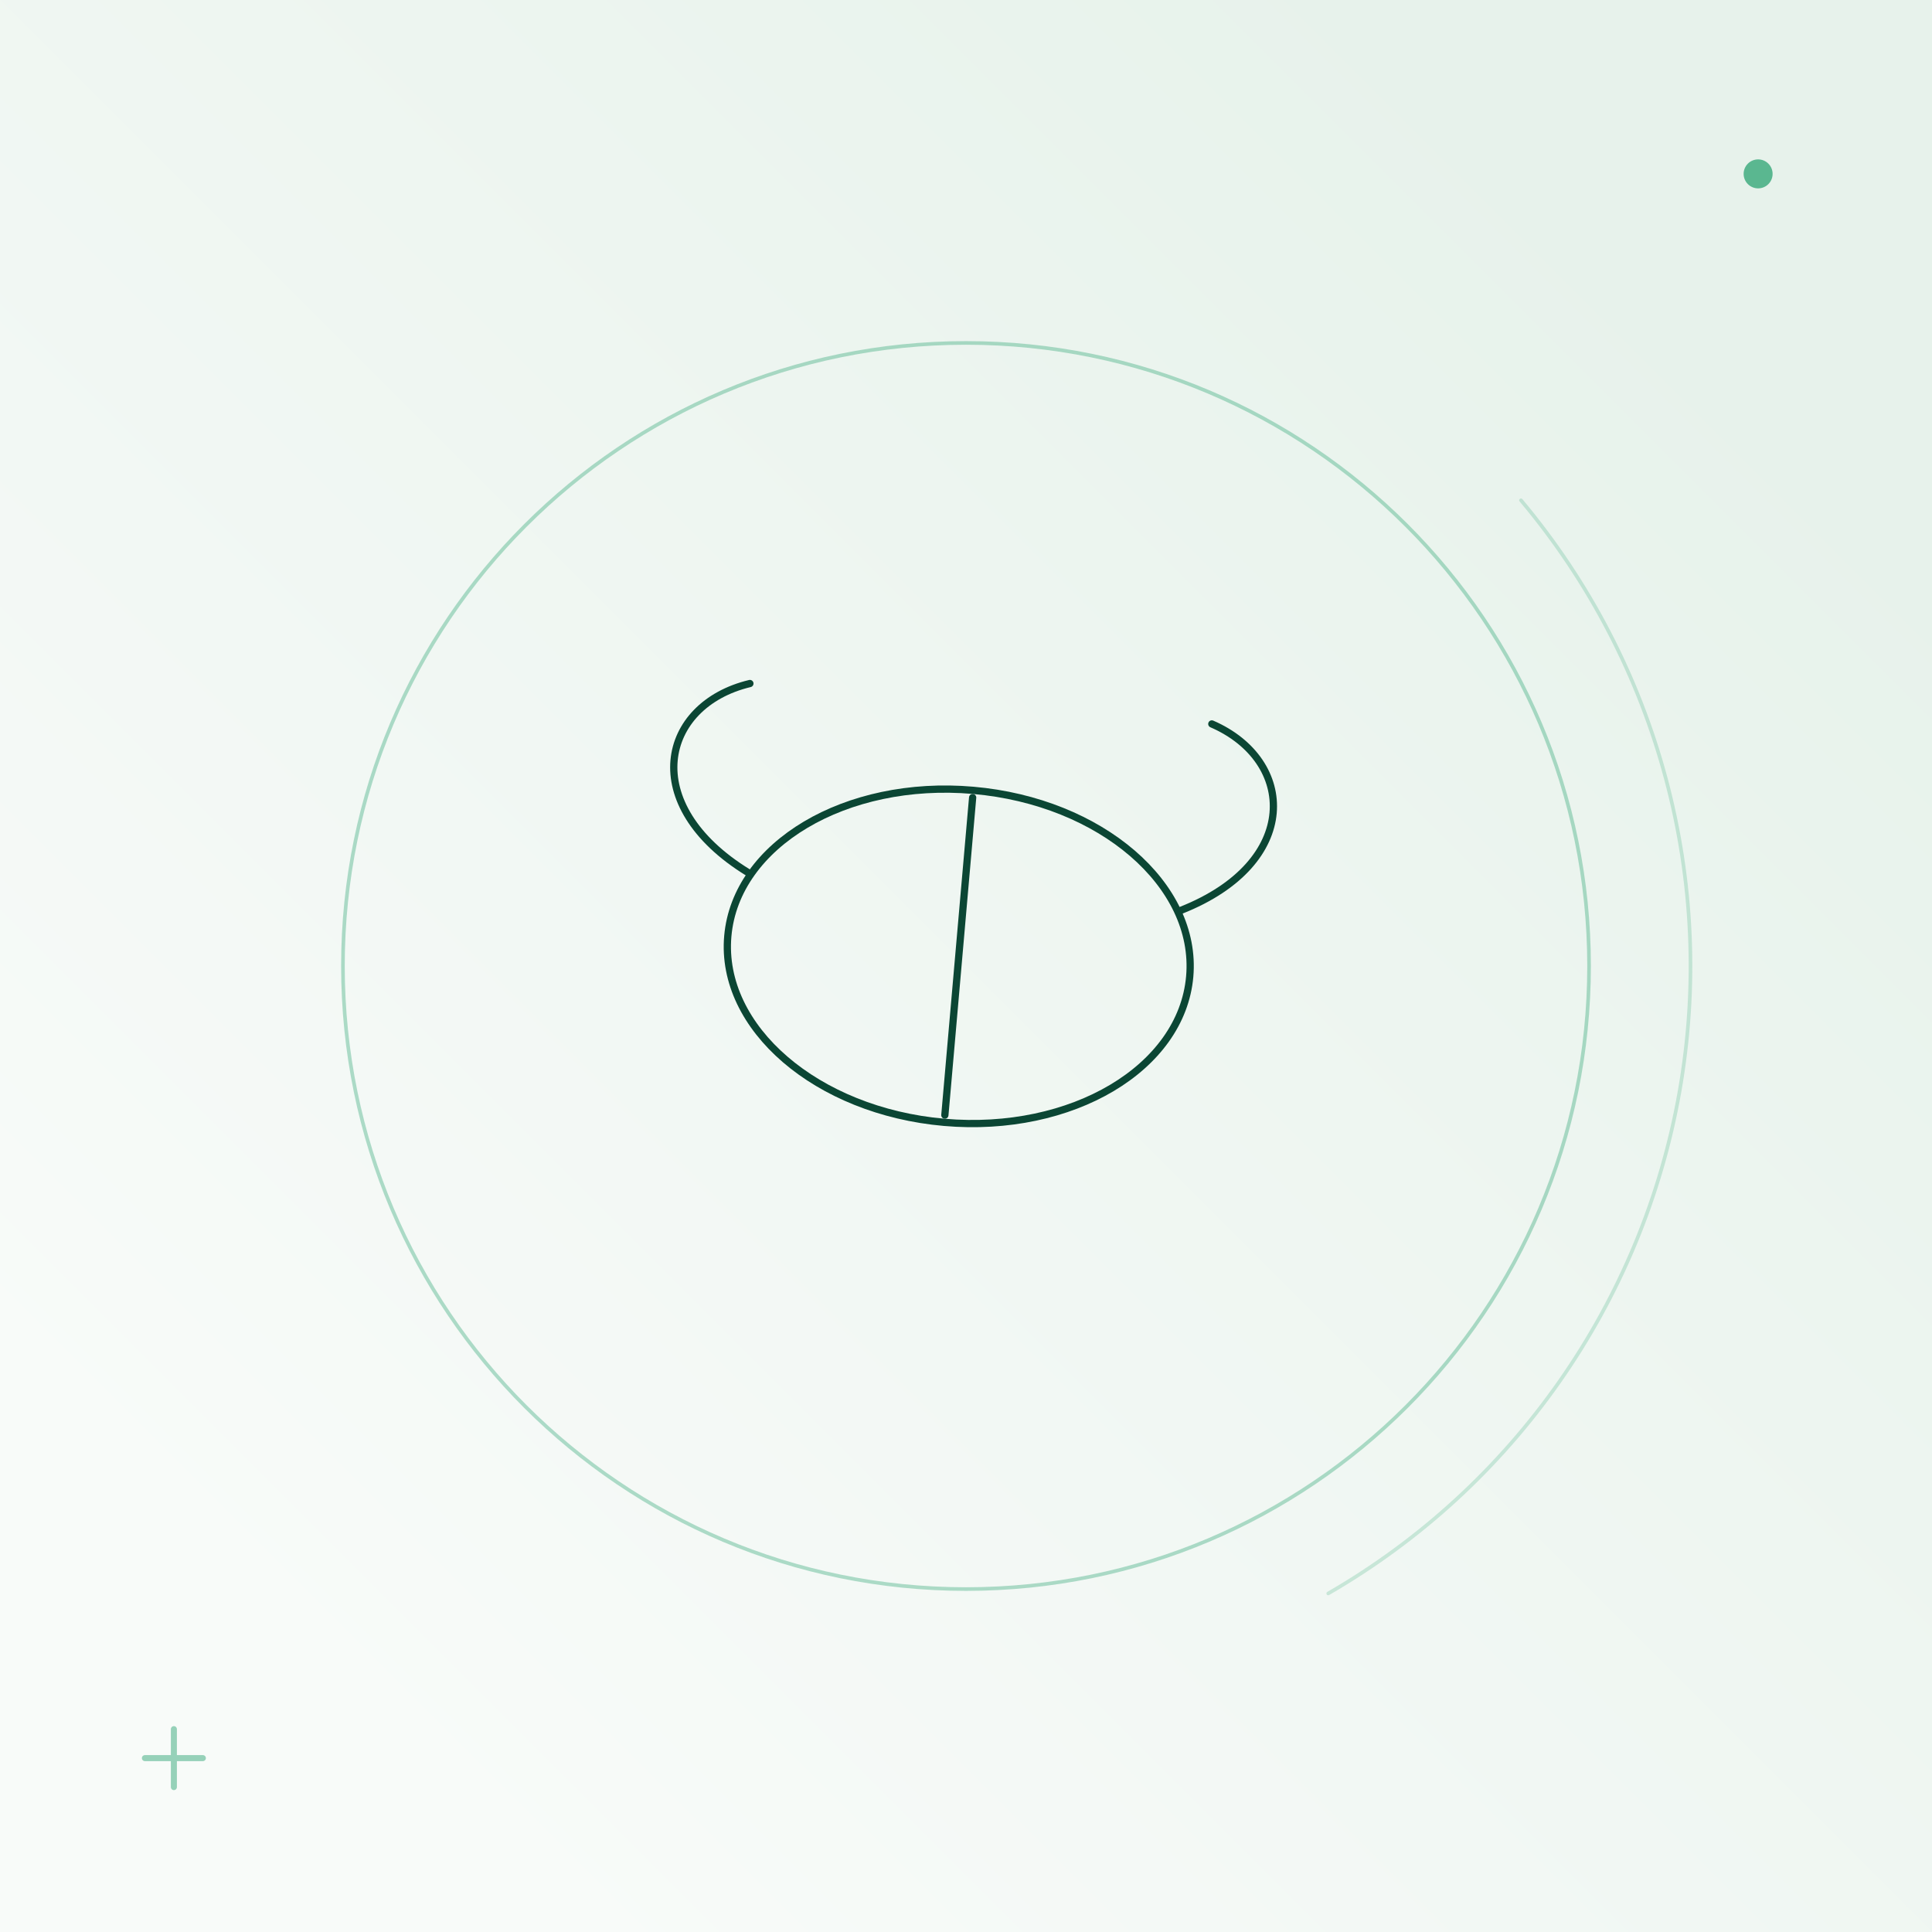
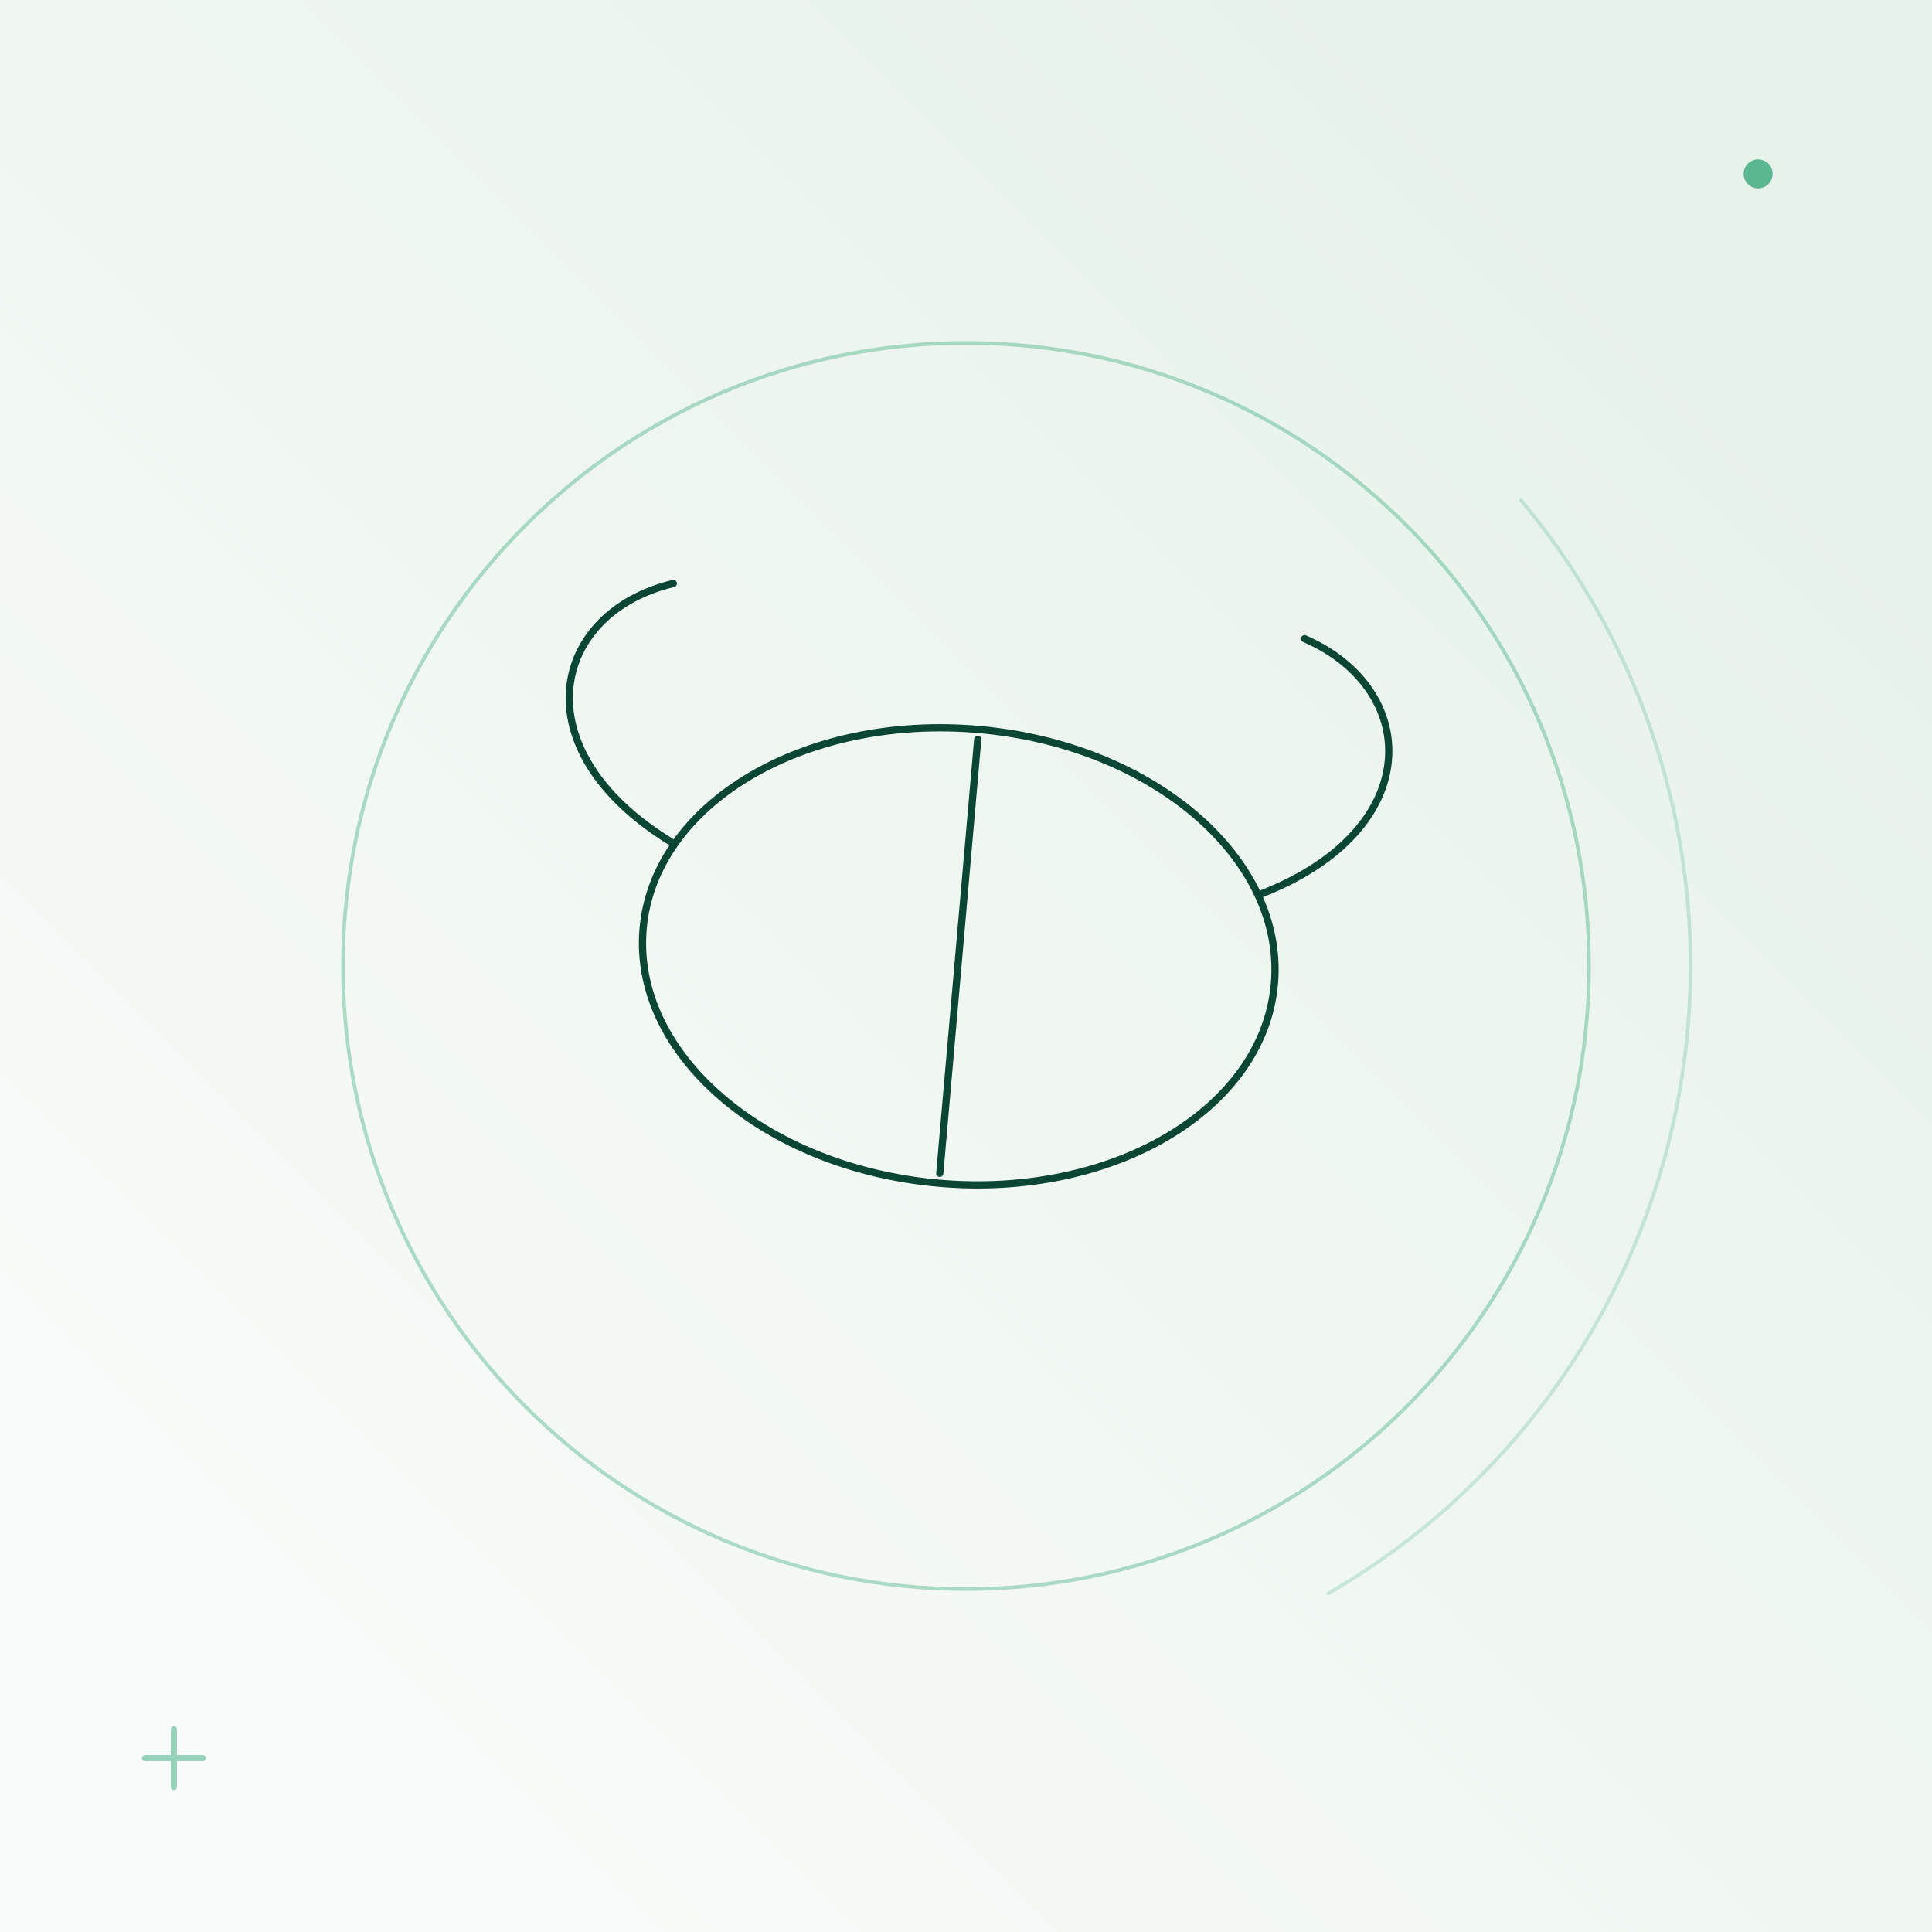
<svg xmlns="http://www.w3.org/2000/svg" width="800" height="800" viewBox="0 0 800 800" shape-rendering="geometricPrecision">
  <defs>
    <linearGradient id="bg" x1="0.15" y1="0.85" x2="0.85" y2="0.15">
      <stop offset="0%" stop-color="#F8FBF9" />
      <stop offset="100%" stop-color="#E7F2EB" />
    </linearGradient>
  </defs>
  <rect width="800" height="800" fill="url(#bg)" />
  <path d="M 629.81 207.16 A 300 300 0 0 1 550 659.81" fill="none" stroke="#1E9E6A" stroke-width="1.5" stroke-linecap="round" opacity="0.2" />
  <circle cx="400" cy="400" r="258" fill="none" stroke="#1E9E6A" stroke-width="1.5" opacity="0.34" />
-   <g transform="translate(397 396) rotate(5) scale(1.5)" fill="none" stroke="#0B4634" stroke-width="2" stroke-linecap="round" stroke-linejoin="round" opacity="1">
+   <g transform="translate(397 396) rotate(5) scale(2.05)" fill="none" stroke="#0B4634" stroke-width="1.46" stroke-linecap="round" stroke-linejoin="round" opacity="1">
    <ellipse cx="0" cy="0" rx="64" ry="46" />
    <path d="M 0 -44 V 44" />
    <path d="M -60 -18 C -92 -34 -88 -62 -64 -70" />
    <path d="M 60 -18 C 92 -34 88 -62 64 -70" />
  </g>
  <circle cx="728" cy="72" r="6" fill="#1E9E6A" opacity="0.7" />
  <path d="M 60 728 H 84 M 72 716 V 740" stroke="#1E9E6A" stroke-width="2.5" stroke-linecap="round" opacity="0.45" />
</svg>
